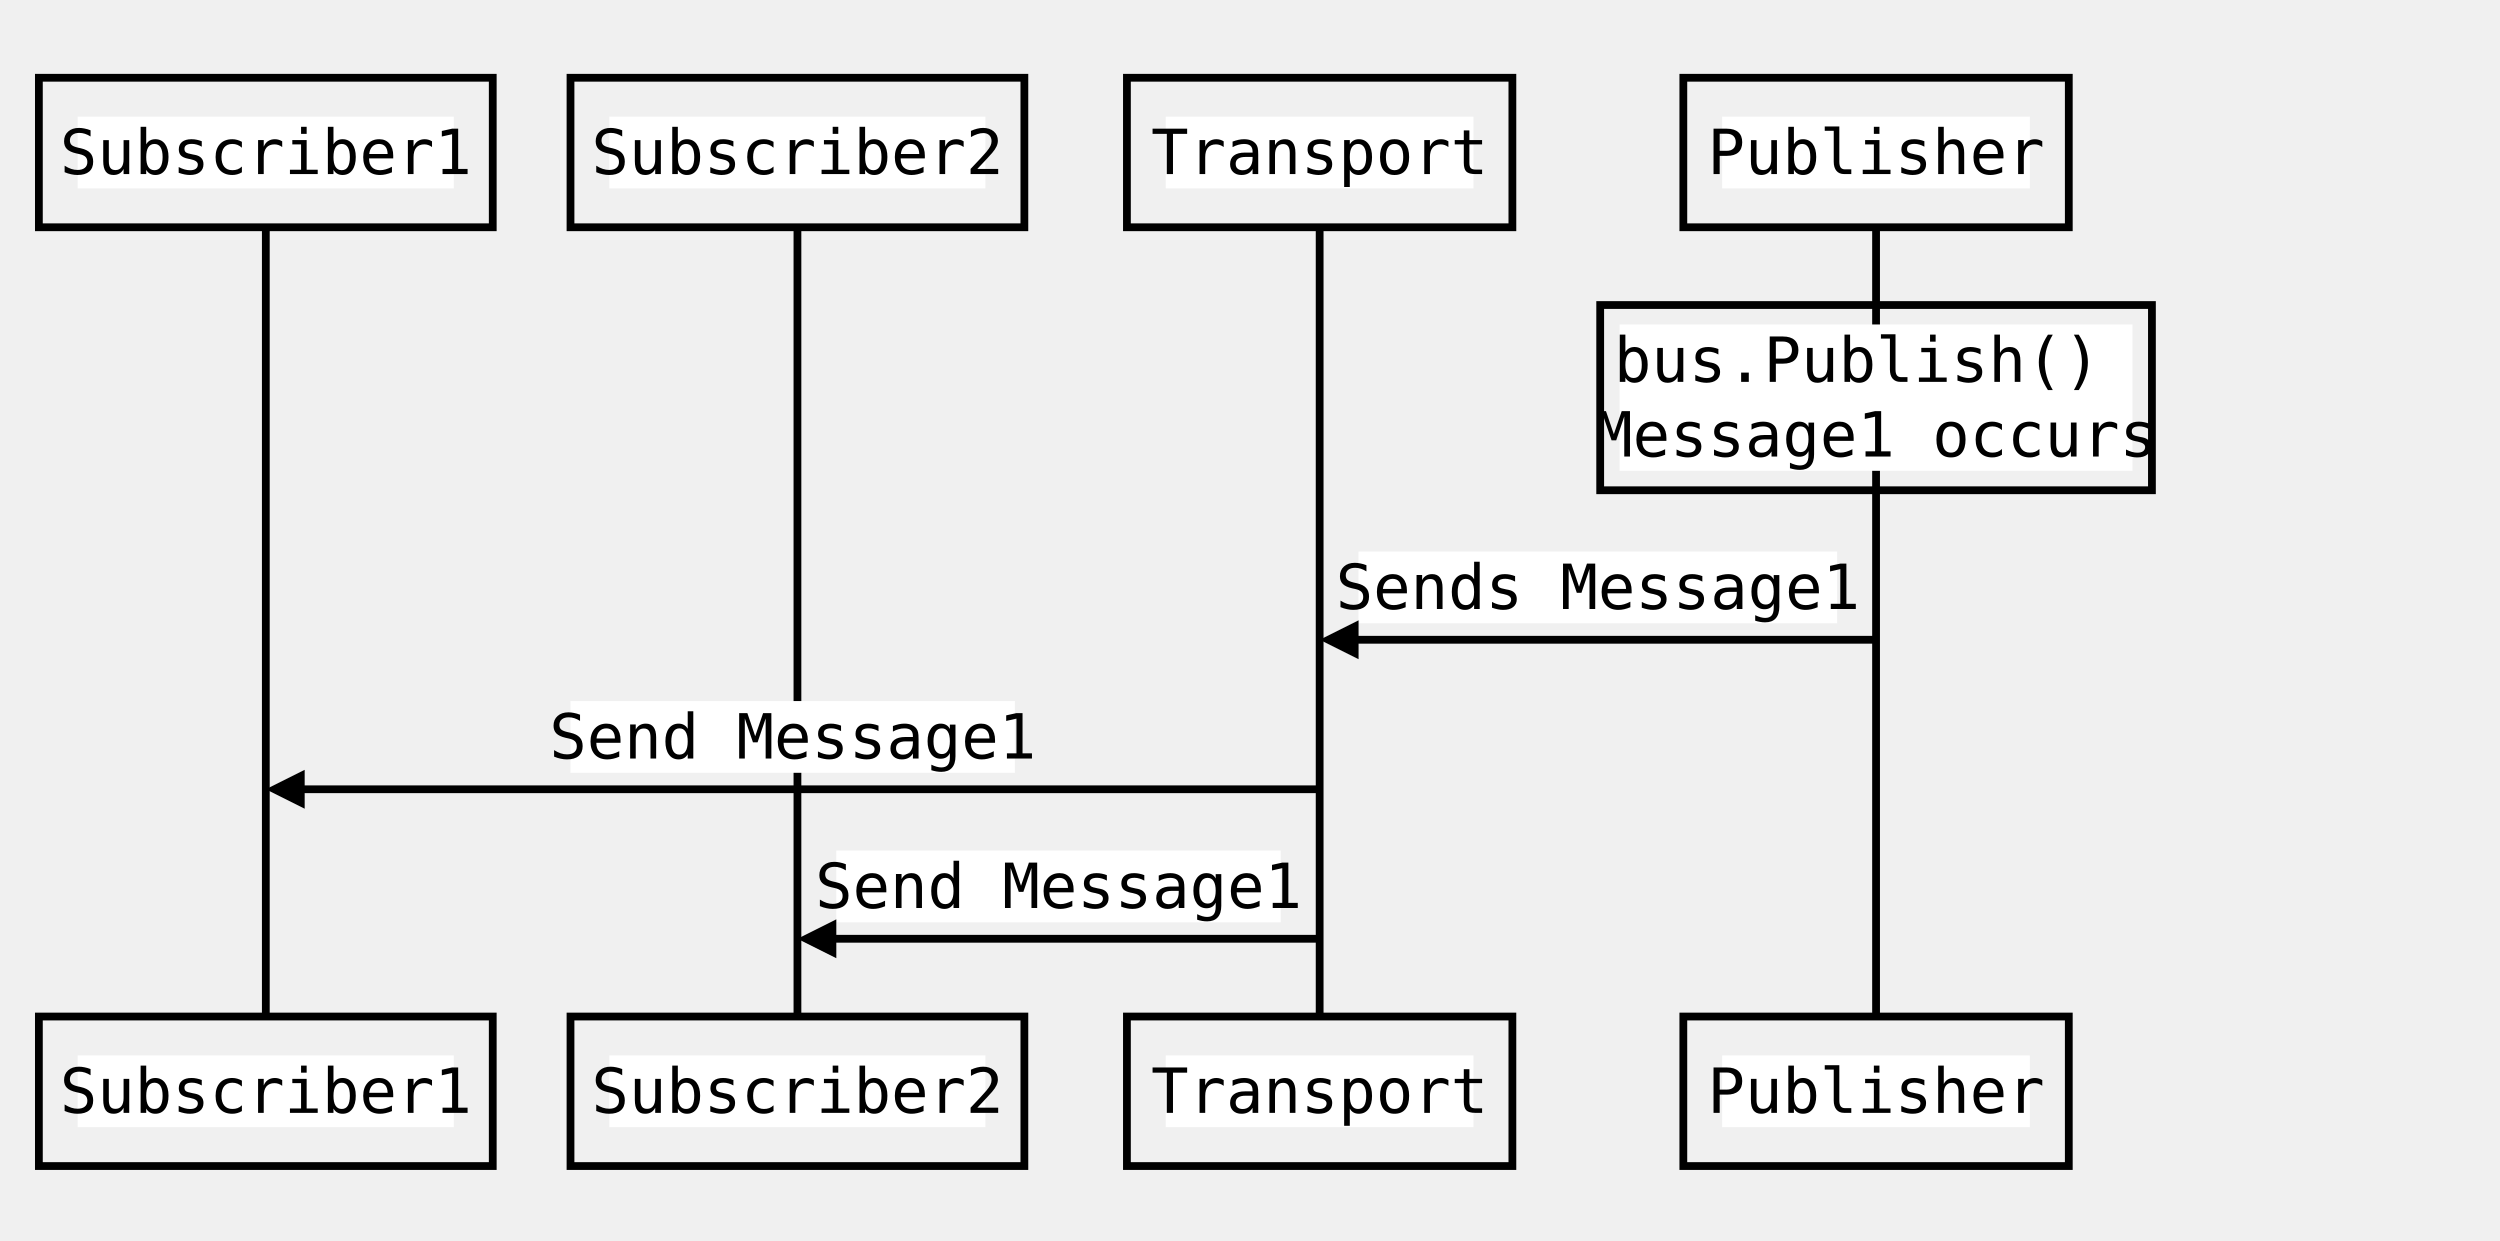
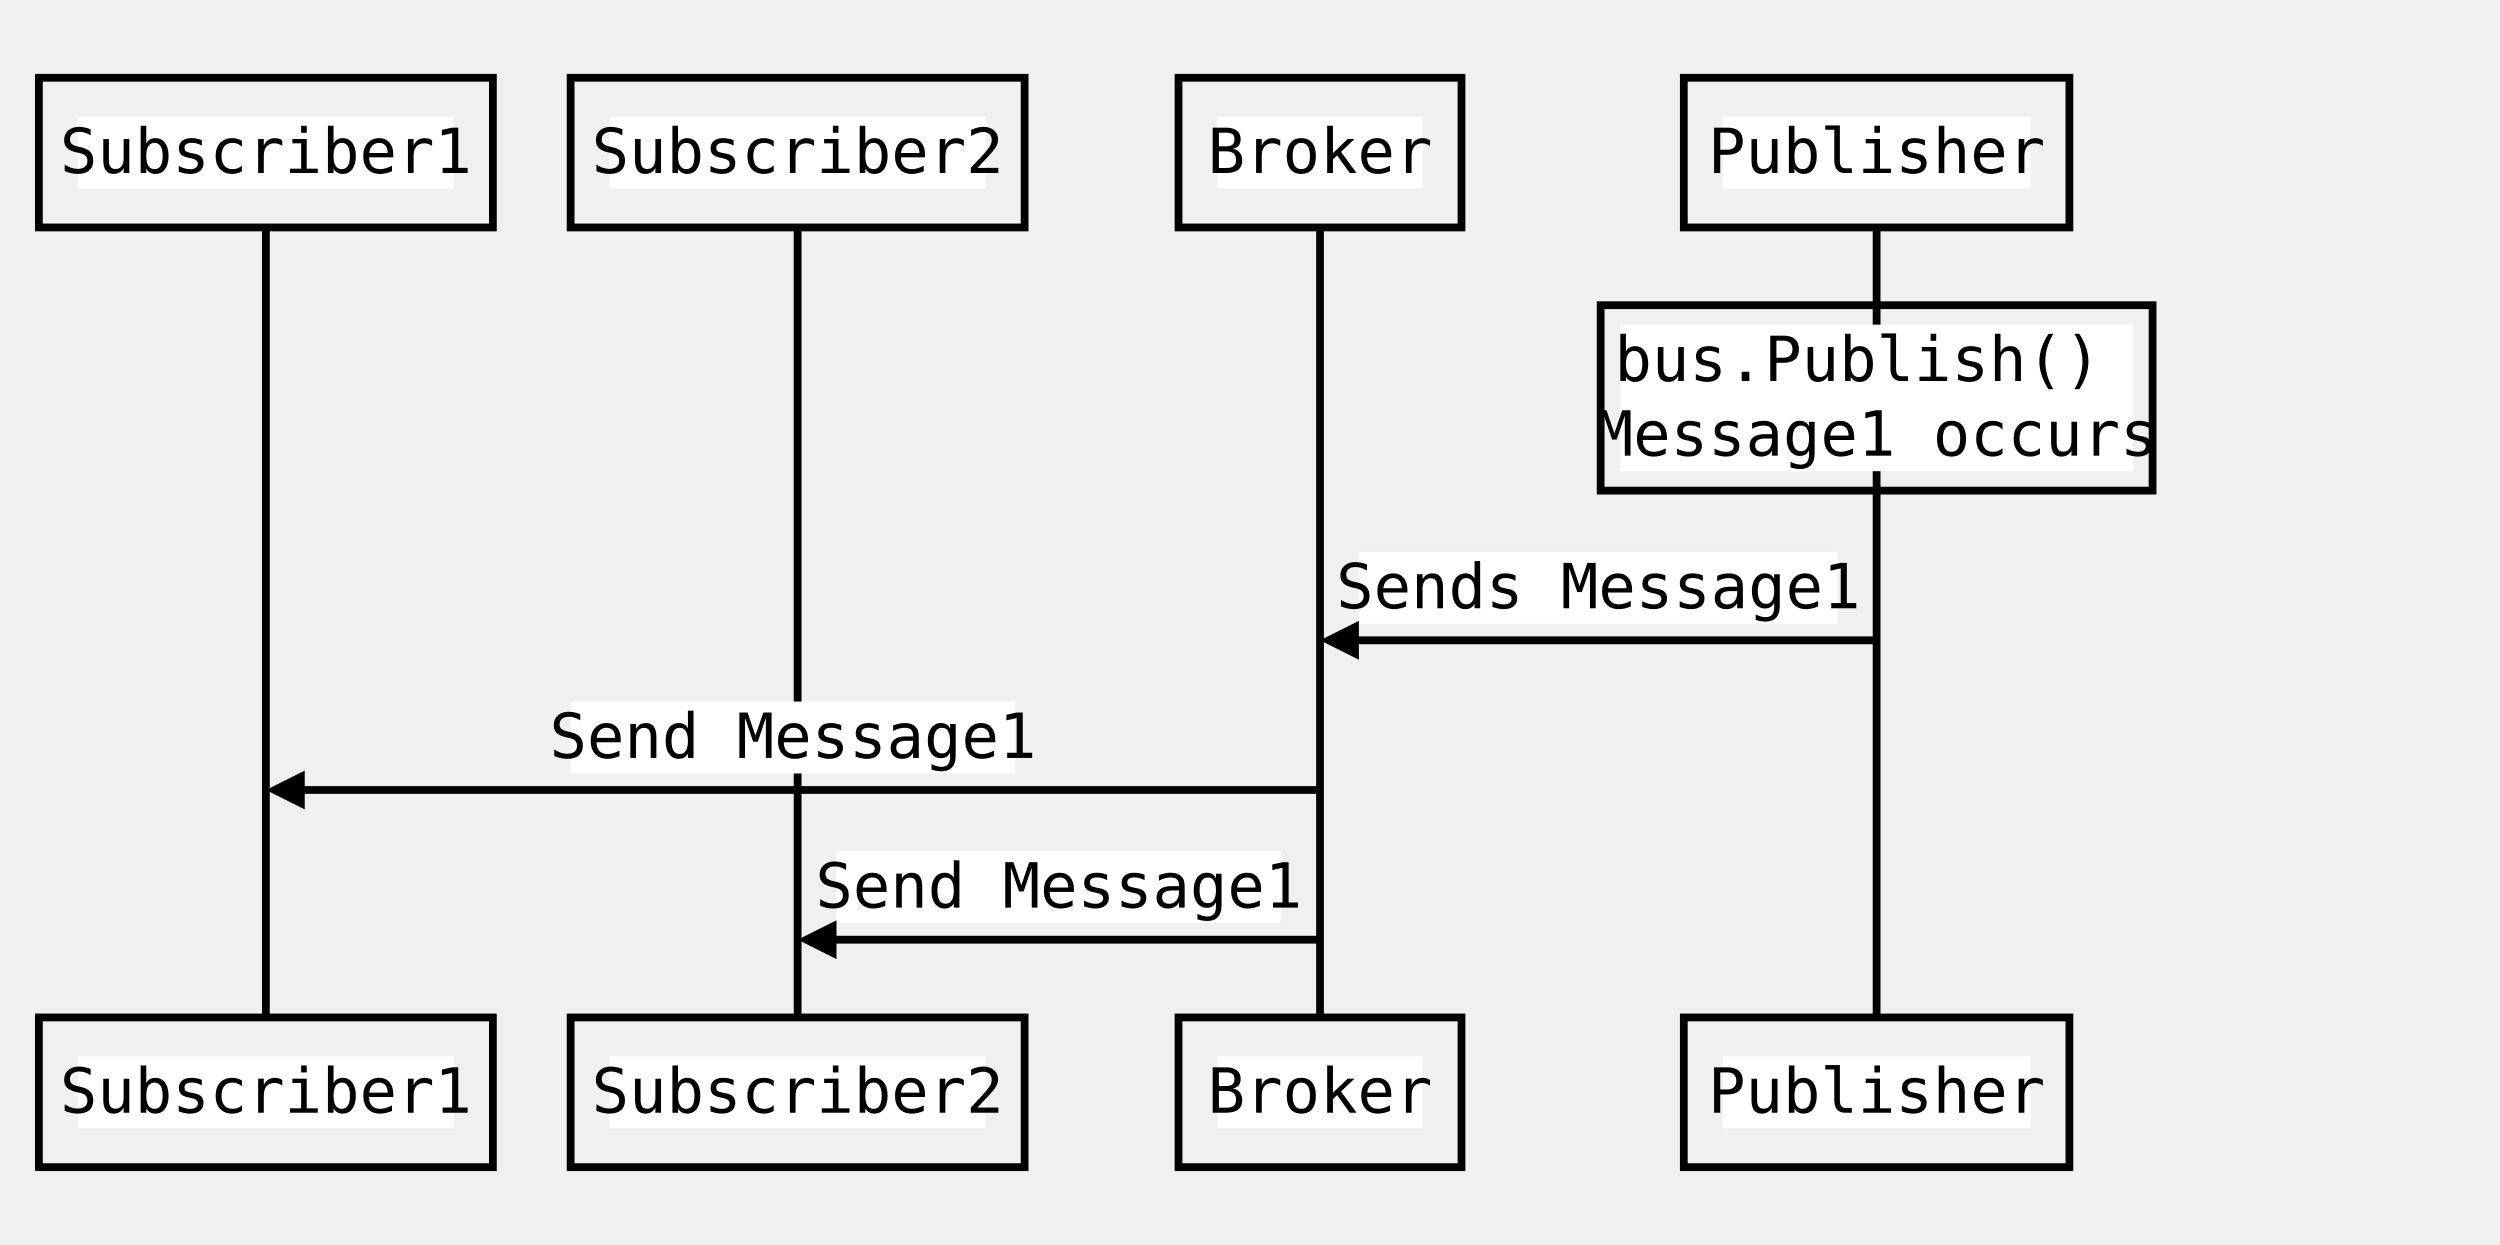
- <svg xmlns="http://www.w3.org/2000/svg" xmlns:xlink="http://www.w3.org/1999/xlink" width="643" height="319">
+ <svg xmlns="http://www.w3.org/2000/svg" xmlns:xlink="http://www.w3.org/1999/xlink" width="643" height="320">
  <source>Participant Subscriber1 As Subscriber1
Participant Subscriber2 As Subscriber2
- Participant Transport As Transport
+ Participant Broker As Broker
Note over Publisher: bus.Publish()\nMessage1 occurs
- Publisher-&gt;Transport: Sends Message1
- Transport-&gt;Subscriber1: Send Message1 
- Transport-&gt;Subscriber2: Send Message1 </source>
+ Publisher-&gt;Broker: Sends Message1
+ Broker-&gt;Subscriber1: Send Message1 
+ Broker-&gt;Subscriber2: Send Message1</source>
  <defs style="-webkit-tap-highlight-color: rgba(0, 0, 0, 0);">
    <path stroke-linecap="round" d="M5,0 0,2.5 5,5z" id="raphael-marker-block" style="-webkit-tap-highlight-color: rgba(0, 0, 0, 0);" />
-     <marker id="raphael-marker-endblock55-obj7965" markerHeight="5" markerWidth="5" orient="auto" refX="2.5" refY="2.5" style="-webkit-tap-highlight-color: rgba(0, 0, 0, 0);">
+     <marker id="raphael-marker-endblock55-obj1377" markerHeight="5" markerWidth="5" orient="auto" refX="2.5" refY="2.5" style="-webkit-tap-highlight-color: rgba(0, 0, 0, 0);">
      <use xlink:href="#raphael-marker-block" transform="rotate(180 2.5 2.5) scale(1,1)" stroke-width="1" fill="#000" stroke="none" style="-webkit-tap-highlight-color: rgba(0, 0, 0, 0);" />
    </marker>
-     <marker id="raphael-marker-endblock55-obj7968" markerHeight="5" markerWidth="5" orient="auto" refX="2.5" refY="2.5" style="-webkit-tap-highlight-color: rgba(0, 0, 0, 0);">
+     <marker id="raphael-marker-endblock55-obj1380" markerHeight="5" markerWidth="5" orient="auto" refX="2.5" refY="2.5" style="-webkit-tap-highlight-color: rgba(0, 0, 0, 0);">
      <use xlink:href="#raphael-marker-block" transform="rotate(180 2.5 2.5) scale(1,1)" stroke-width="1" fill="#000" stroke="none" style="-webkit-tap-highlight-color: rgba(0, 0, 0, 0);" />
    </marker>
-     <marker id="raphael-marker-endblock55-obj7971" markerHeight="5" markerWidth="5" orient="auto" refX="2.5" refY="2.5" style="-webkit-tap-highlight-color: rgba(0, 0, 0, 0);">
+     <marker id="raphael-marker-endblock55-obj1383" markerHeight="5" markerWidth="5" orient="auto" refX="2.5" refY="2.5" style="-webkit-tap-highlight-color: rgba(0, 0, 0, 0);">
      <use xlink:href="#raphael-marker-block" transform="rotate(180 2.5 2.5) scale(1,1)" stroke-width="1" fill="#000" stroke="none" style="-webkit-tap-highlight-color: rgba(0, 0, 0, 0);" />
    </marker>
  </defs>
-   <rect x="10" y="20" width="116.734" height="38.453" rx="0" ry="0" fill="none" stroke="#000000" stroke-width="2" style="-webkit-tap-highlight-color: rgba(0, 0, 0, 0);" />
-   <rect x="19.984" y="30" width="96.734" height="18.453" rx="0" ry="0" fill="#ffffff" stroke="none" style="-webkit-tap-highlight-color: rgba(0, 0, 0, 0);" />
-   <text x="68.367" y="39.227" text-anchor="middle" font-family="Andale Mono, monospace" font-size="16px" stroke="none" fill="#000000" style="-webkit-tap-highlight-color: rgba(0, 0, 0, 0); text-anchor: middle; font-family: 'Andale Mono', monospace; font-size: 16px;">
-     <tspan dy="5.547" style="-webkit-tap-highlight-color: rgba(0, 0, 0, 0);">Subscriber1</tspan>
+   <rect x="10" y="20" width="116.766" height="38.5" rx="0" ry="0" fill="none" stroke="#000000" stroke-width="2" style="-webkit-tap-highlight-color: rgba(0, 0, 0, 0);" />
+   <rect x="20" y="30" width="96.766" height="18.5" rx="0" ry="0" fill="#ffffff" stroke="none" style="-webkit-tap-highlight-color: rgba(0, 0, 0, 0);" />
+   <text x="68.383" y="39.25" text-anchor="middle" font-family="Andale Mono, monospace" font-size="16px" stroke="none" fill="#000000" style="-webkit-tap-highlight-color: rgba(0, 0, 0, 0); text-anchor: middle; font-family: 'Andale Mono', monospace; font-size: 16px;">
+     <tspan dy="5.25" style="-webkit-tap-highlight-color: rgba(0, 0, 0, 0);">Subscriber1</tspan>
  </text>
-   <rect x="10" y="261.453" width="116.734" height="38.453" rx="0" ry="0" fill="none" stroke="#000000" stroke-width="2" style="-webkit-tap-highlight-color: rgba(0, 0, 0, 0);" />
-   <rect x="19.984" y="271.453" width="96.734" height="18.453" rx="0" ry="0" fill="#ffffff" stroke="none" style="-webkit-tap-highlight-color: rgba(0, 0, 0, 0);" />
-   <text x="68.367" y="280.68" text-anchor="middle" font-family="Andale Mono, monospace" font-size="16px" stroke="none" fill="#000000" style="-webkit-tap-highlight-color: rgba(0, 0, 0, 0); text-anchor: middle; font-family: 'Andale Mono', monospace; font-size: 16px;">
-     <tspan dy="5.547" style="-webkit-tap-highlight-color: rgba(0, 0, 0, 0);">Subscriber1</tspan>
+   <rect x="10" y="261.688" width="116.766" height="38.5" rx="0" ry="0" fill="none" stroke="#000000" stroke-width="2" style="-webkit-tap-highlight-color: rgba(0, 0, 0, 0);" />
+   <rect x="20" y="271.688" width="96.766" height="18.5" rx="0" ry="0" fill="#ffffff" stroke="none" style="-webkit-tap-highlight-color: rgba(0, 0, 0, 0);" />
+   <text x="68.383" y="280.938" text-anchor="middle" font-family="Andale Mono, monospace" font-size="16px" stroke="none" fill="#000000" style="-webkit-tap-highlight-color: rgba(0, 0, 0, 0); text-anchor: middle; font-family: 'Andale Mono', monospace; font-size: 16px;">
+     <tspan dy="5.25" style="-webkit-tap-highlight-color: rgba(0, 0, 0, 0);">Subscriber1</tspan>
  </text>
-   <path fill="none" stroke="#000000" d="M68.367,58.453L68.367,261.453" stroke-width="2" style="-webkit-tap-highlight-color: rgba(0, 0, 0, 0);" />
-   <rect x="146.734" y="20" width="116.734" height="38.453" rx="0" ry="0" fill="none" stroke="#000000" stroke-width="2" style="-webkit-tap-highlight-color: rgba(0, 0, 0, 0);" />
-   <rect x="156.719" y="30" width="96.734" height="18.453" rx="0" ry="0" fill="#ffffff" stroke="none" style="-webkit-tap-highlight-color: rgba(0, 0, 0, 0);" />
-   <text x="205.102" y="39.227" text-anchor="middle" font-family="Andale Mono, monospace" font-size="16px" stroke="none" fill="#000000" style="-webkit-tap-highlight-color: rgba(0, 0, 0, 0); text-anchor: middle; font-family: 'Andale Mono', monospace; font-size: 16px;">
-     <tspan dy="5.547" style="-webkit-tap-highlight-color: rgba(0, 0, 0, 0);">Subscriber2</tspan>
+   <path fill="none" stroke="#000000" d="M68.383,58.5L68.383,261.688" stroke-width="2" style="-webkit-tap-highlight-color: rgba(0, 0, 0, 0);" />
+   <rect x="146.766" y="20" width="116.766" height="38.5" rx="0" ry="0" fill="none" stroke="#000000" stroke-width="2" style="-webkit-tap-highlight-color: rgba(0, 0, 0, 0);" />
+   <rect x="156.766" y="30" width="96.766" height="18.5" rx="0" ry="0" fill="#ffffff" stroke="none" style="-webkit-tap-highlight-color: rgba(0, 0, 0, 0);" />
+   <text x="205.148" y="39.25" text-anchor="middle" font-family="Andale Mono, monospace" font-size="16px" stroke="none" fill="#000000" style="-webkit-tap-highlight-color: rgba(0, 0, 0, 0); text-anchor: middle; font-family: 'Andale Mono', monospace; font-size: 16px;">
+     <tspan dy="5.25" style="-webkit-tap-highlight-color: rgba(0, 0, 0, 0);">Subscriber2</tspan>
  </text>
-   <rect x="146.734" y="261.453" width="116.734" height="38.453" rx="0" ry="0" fill="none" stroke="#000000" stroke-width="2" style="-webkit-tap-highlight-color: rgba(0, 0, 0, 0);" />
-   <rect x="156.719" y="271.453" width="96.734" height="18.453" rx="0" ry="0" fill="#ffffff" stroke="none" style="-webkit-tap-highlight-color: rgba(0, 0, 0, 0);" />
-   <text x="205.102" y="280.68" text-anchor="middle" font-family="Andale Mono, monospace" font-size="16px" stroke="none" fill="#000000" style="-webkit-tap-highlight-color: rgba(0, 0, 0, 0); text-anchor: middle; font-family: 'Andale Mono', monospace; font-size: 16px;">
-     <tspan dy="5.547" style="-webkit-tap-highlight-color: rgba(0, 0, 0, 0);">Subscriber2</tspan>
+   <rect x="146.766" y="261.688" width="116.766" height="38.5" rx="0" ry="0" fill="none" stroke="#000000" stroke-width="2" style="-webkit-tap-highlight-color: rgba(0, 0, 0, 0);" />
+   <rect x="156.766" y="271.688" width="96.766" height="18.5" rx="0" ry="0" fill="#ffffff" stroke="none" style="-webkit-tap-highlight-color: rgba(0, 0, 0, 0);" />
+   <text x="205.148" y="280.938" text-anchor="middle" font-family="Andale Mono, monospace" font-size="16px" stroke="none" fill="#000000" style="-webkit-tap-highlight-color: rgba(0, 0, 0, 0); text-anchor: middle; font-family: 'Andale Mono', monospace; font-size: 16px;">
+     <tspan dy="5.25" style="-webkit-tap-highlight-color: rgba(0, 0, 0, 0);">Subscriber2</tspan>
  </text>
-   <path fill="none" stroke="#000000" d="M205.102,58.453L205.102,261.453" stroke-width="2" style="-webkit-tap-highlight-color: rgba(0, 0, 0, 0);" />
-   <rect x="289.844" y="20" width="99.141" height="38.453" rx="0" ry="0" fill="none" stroke="#000000" stroke-width="2" style="-webkit-tap-highlight-color: rgba(0, 0, 0, 0);" />
-   <rect x="299.828" y="30" width="79.141" height="18.453" rx="0" ry="0" fill="#ffffff" stroke="none" style="-webkit-tap-highlight-color: rgba(0, 0, 0, 0);" />
-   <text x="339.414" y="39.227" text-anchor="middle" font-family="Andale Mono, monospace" font-size="16px" stroke="none" fill="#000000" style="-webkit-tap-highlight-color: rgba(0, 0, 0, 0); text-anchor: middle; font-family: 'Andale Mono', monospace; font-size: 16px;">
-     <tspan dy="5.547" style="-webkit-tap-highlight-color: rgba(0, 0, 0, 0);">Transport</tspan>
+   <path fill="none" stroke="#000000" d="M205.148,58.5L205.148,261.688" stroke-width="2" style="-webkit-tap-highlight-color: rgba(0, 0, 0, 0);" />
+   <rect x="303.117" y="20" width="72.781" height="38.5" rx="0" ry="0" fill="none" stroke="#000000" stroke-width="2" style="-webkit-tap-highlight-color: rgba(0, 0, 0, 0);" />
+   <rect x="313.109" y="30" width="52.781" height="18.5" rx="0" ry="0" fill="#ffffff" stroke="none" style="-webkit-tap-highlight-color: rgba(0, 0, 0, 0);" />
+   <text x="339.508" y="39.25" text-anchor="middle" font-family="Andale Mono, monospace" font-size="16px" stroke="none" fill="#000000" style="-webkit-tap-highlight-color: rgba(0, 0, 0, 0); text-anchor: middle; font-family: 'Andale Mono', monospace; font-size: 16px;">
+     <tspan dy="5.25" style="-webkit-tap-highlight-color: rgba(0, 0, 0, 0);">Broker</tspan>
  </text>
-   <rect x="289.844" y="261.453" width="99.141" height="38.453" rx="0" ry="0" fill="none" stroke="#000000" stroke-width="2" style="-webkit-tap-highlight-color: rgba(0, 0, 0, 0);" />
-   <rect x="299.828" y="271.453" width="79.141" height="18.453" rx="0" ry="0" fill="#ffffff" stroke="none" style="-webkit-tap-highlight-color: rgba(0, 0, 0, 0);" />
-   <text x="339.414" y="280.68" text-anchor="middle" font-family="Andale Mono, monospace" font-size="16px" stroke="none" fill="#000000" style="-webkit-tap-highlight-color: rgba(0, 0, 0, 0); text-anchor: middle; font-family: 'Andale Mono', monospace; font-size: 16px;">
-     <tspan dy="5.547" style="-webkit-tap-highlight-color: rgba(0, 0, 0, 0);">Transport</tspan>
+   <rect x="303.117" y="261.688" width="72.781" height="38.5" rx="0" ry="0" fill="none" stroke="#000000" stroke-width="2" style="-webkit-tap-highlight-color: rgba(0, 0, 0, 0);" />
+   <rect x="313.109" y="271.688" width="52.781" height="18.5" rx="0" ry="0" fill="#ffffff" stroke="none" style="-webkit-tap-highlight-color: rgba(0, 0, 0, 0);" />
+   <text x="339.508" y="280.938" text-anchor="middle" font-family="Andale Mono, monospace" font-size="16px" stroke="none" fill="#000000" style="-webkit-tap-highlight-color: rgba(0, 0, 0, 0); text-anchor: middle; font-family: 'Andale Mono', monospace; font-size: 16px;">
+     <tspan dy="5.25" style="-webkit-tap-highlight-color: rgba(0, 0, 0, 0);">Broker</tspan>
  </text>
-   <path fill="none" stroke="#000000" d="M339.414,58.453L339.414,261.453" stroke-width="2" style="-webkit-tap-highlight-color: rgba(0, 0, 0, 0);" />
-   <rect x="432.953" y="20" width="99.141" height="38.453" rx="0" ry="0" fill="none" stroke="#000000" stroke-width="2" style="-webkit-tap-highlight-color: rgba(0, 0, 0, 0);" />
-   <rect x="442.938" y="30" width="79.141" height="18.453" rx="0" ry="0" fill="#ffffff" stroke="none" style="-webkit-tap-highlight-color: rgba(0, 0, 0, 0);" />
-   <text x="482.523" y="39.227" text-anchor="middle" font-family="Andale Mono, monospace" font-size="16px" stroke="none" fill="#000000" style="-webkit-tap-highlight-color: rgba(0, 0, 0, 0); text-anchor: middle; font-family: 'Andale Mono', monospace; font-size: 16px;">
-     <tspan dy="5.547" style="-webkit-tap-highlight-color: rgba(0, 0, 0, 0);">Publisher</tspan>
+   <path fill="none" stroke="#000000" d="M339.508,58.5L339.508,261.688" stroke-width="2" style="-webkit-tap-highlight-color: rgba(0, 0, 0, 0);" />
+   <rect x="433.078" y="20" width="99.172" height="38.5" rx="0" ry="0" fill="none" stroke="#000000" stroke-width="2" style="-webkit-tap-highlight-color: rgba(0, 0, 0, 0);" />
+   <rect x="443.078" y="30" width="79.172" height="18.5" rx="0" ry="0" fill="#ffffff" stroke="none" style="-webkit-tap-highlight-color: rgba(0, 0, 0, 0);" />
+   <text x="482.664" y="39.25" text-anchor="middle" font-family="Andale Mono, monospace" font-size="16px" stroke="none" fill="#000000" style="-webkit-tap-highlight-color: rgba(0, 0, 0, 0); text-anchor: middle; font-family: 'Andale Mono', monospace; font-size: 16px;">
+     <tspan dy="5.25" style="-webkit-tap-highlight-color: rgba(0, 0, 0, 0);">Publisher</tspan>
  </text>
-   <rect x="432.953" y="261.453" width="99.141" height="38.453" rx="0" ry="0" fill="none" stroke="#000000" stroke-width="2" style="-webkit-tap-highlight-color: rgba(0, 0, 0, 0);" />
-   <rect x="442.938" y="271.453" width="79.141" height="18.453" rx="0" ry="0" fill="#ffffff" stroke="none" style="-webkit-tap-highlight-color: rgba(0, 0, 0, 0);" />
-   <text x="482.523" y="280.68" text-anchor="middle" font-family="Andale Mono, monospace" font-size="16px" stroke="none" fill="#000000" style="-webkit-tap-highlight-color: rgba(0, 0, 0, 0); text-anchor: middle; font-family: 'Andale Mono', monospace; font-size: 16px;">
-     <tspan dy="5.547" style="-webkit-tap-highlight-color: rgba(0, 0, 0, 0);">Publisher</tspan>
+   <rect x="433.078" y="261.688" width="99.172" height="38.5" rx="0" ry="0" fill="none" stroke="#000000" stroke-width="2" style="-webkit-tap-highlight-color: rgba(0, 0, 0, 0);" />
+   <rect x="443.078" y="271.688" width="79.172" height="18.5" rx="0" ry="0" fill="#ffffff" stroke="none" style="-webkit-tap-highlight-color: rgba(0, 0, 0, 0);" />
+   <text x="482.664" y="280.938" text-anchor="middle" font-family="Andale Mono, monospace" font-size="16px" stroke="none" fill="#000000" style="-webkit-tap-highlight-color: rgba(0, 0, 0, 0); text-anchor: middle; font-family: 'Andale Mono', monospace; font-size: 16px;">
+     <tspan dy="5.25" style="-webkit-tap-highlight-color: rgba(0, 0, 0, 0);">Publisher</tspan>
  </text>
-   <path fill="none" stroke="#000000" d="M482.523,58.453L482.523,261.453" stroke-width="2" style="-webkit-tap-highlight-color: rgba(0, 0, 0, 0);" />
-   <rect x="411.57" y="78.453" width="141.906" height="47.641" rx="0" ry="0" fill="none" stroke="#000000" stroke-width="2" style="-webkit-tap-highlight-color: rgba(0, 0, 0, 0);" />
-   <rect x="416.562" y="83.453" width="131.906" height="37.641" rx="0" ry="0" fill="#ffffff" stroke="none" style="-webkit-tap-highlight-color: rgba(0, 0, 0, 0);" />
-   <text x="482.523" y="102.273" text-anchor="middle" font-family="Andale Mono, monospace" font-size="16px" stroke="none" fill="#000000" style="-webkit-tap-highlight-color: rgba(0, 0, 0, 0); text-anchor: middle; font-family: 'Andale Mono', monospace; font-size: 16px;">
-     <tspan dy="-4.055" style="-webkit-tap-highlight-color: rgba(0, 0, 0, 0);">bus.Publish()</tspan>
-     <tspan dy="19.2" x="482.523" style="-webkit-tap-highlight-color: rgba(0, 0, 0, 0);">Message1 occurs</tspan>
+   <path fill="none" stroke="#000000" d="M482.664,58.5L482.664,261.688" stroke-width="2" style="-webkit-tap-highlight-color: rgba(0, 0, 0, 0);" />
+   <rect x="411.688" y="78.5" width="141.953" height="47.688" rx="0" ry="0" fill="none" stroke="#000000" stroke-width="2" style="-webkit-tap-highlight-color: rgba(0, 0, 0, 0);" />
+   <rect x="416.688" y="83.5" width="131.953" height="37.688" rx="0" ry="0" fill="#ffffff" stroke="none" style="-webkit-tap-highlight-color: rgba(0, 0, 0, 0);" />
+   <text x="482.664" y="102.344" text-anchor="middle" font-family="Andale Mono, monospace" font-size="16px" stroke="none" fill="#000000" style="-webkit-tap-highlight-color: rgba(0, 0, 0, 0); text-anchor: middle; font-family: 'Andale Mono', monospace; font-size: 16px;">
+     <tspan dy="-4.344" style="-webkit-tap-highlight-color: rgba(0, 0, 0, 0);">bus.Publish()</tspan>
+     <tspan dy="19.2" x="482.664" style="-webkit-tap-highlight-color: rgba(0, 0, 0, 0);">Message1 occurs</tspan>
  </text>
-   <rect x="349.406" y="141.859" width="123.109" height="18.453" rx="0" ry="0" fill="#ffffff" stroke="none" style="-webkit-tap-highlight-color: rgba(0, 0, 0, 0);" />
-   <text x="410.969" y="151.094" text-anchor="middle" font-family="Andale Mono, monospace" font-size="16px" stroke="none" fill="#000000" style="-webkit-tap-highlight-color: rgba(0, 0, 0, 0); text-anchor: middle; font-family: 'Andale Mono', monospace; font-size: 16px;">
-     <tspan dy="5.539" style="-webkit-tap-highlight-color: rgba(0, 0, 0, 0);">Sends Message1</tspan>
+   <rect x="349.5" y="141.938" width="123.156" height="18.5" rx="0" ry="0" fill="#ffffff" stroke="none" style="-webkit-tap-highlight-color: rgba(0, 0, 0, 0);" />
+   <text x="411.086" y="151.188" text-anchor="middle" font-family="Andale Mono, monospace" font-size="16px" stroke="none" fill="#000000" style="-webkit-tap-highlight-color: rgba(0, 0, 0, 0); text-anchor: middle; font-family: 'Andale Mono', monospace; font-size: 16px;">
+     <tspan dy="5.25" style="-webkit-tap-highlight-color: rgba(0, 0, 0, 0);">Sends Message1</tspan>
  </text>
-   <path fill="none" stroke="#000000" d="M482.523,164.547C482.523,164.547,369.753,164.547,344.423,164.547" stroke-width="2" marker-end="url(#raphael-marker-endblock55-obj7965)" stroke-dasharray="0" style="-webkit-tap-highlight-color: rgba(0, 0, 0, 0);" />
-   <rect x="146.719" y="180.312" width="114.312" height="18.453" rx="0" ry="0" fill="#ffffff" stroke="none" style="-webkit-tap-highlight-color: rgba(0, 0, 0, 0);" />
-   <text x="203.891" y="189.547" text-anchor="middle" font-family="Andale Mono, monospace" font-size="16px" stroke="none" fill="#000000" style="-webkit-tap-highlight-color: rgba(0, 0, 0, 0); text-anchor: middle; font-family: 'Andale Mono', monospace; font-size: 16px;">
-     <tspan dy="5.539" style="-webkit-tap-highlight-color: rgba(0, 0, 0, 0);">Send Message1</tspan>
+   <path fill="none" stroke="#000000" d="M482.664,164.688C482.664,164.688,369.825,164.688,344.508,164.688" stroke-width="2" marker-end="url(#raphael-marker-endblock55-obj1377)" stroke-dasharray="0" style="-webkit-tap-highlight-color: rgba(0, 0, 0, 0);" />
+   <rect x="146.766" y="180.438" width="114.359" height="18.5" rx="0" ry="0" fill="#ffffff" stroke="none" style="-webkit-tap-highlight-color: rgba(0, 0, 0, 0);" />
+   <text x="203.945" y="189.688" text-anchor="middle" font-family="Andale Mono, monospace" font-size="16px" stroke="none" fill="#000000" style="-webkit-tap-highlight-color: rgba(0, 0, 0, 0); text-anchor: middle; font-family: 'Andale Mono', monospace; font-size: 16px;">
+     <tspan dy="5.25" style="-webkit-tap-highlight-color: rgba(0, 0, 0, 0);">Send Message1</tspan>
  </text>
-   <path fill="none" stroke="#000000" d="M339.414,203C339.414,203,110.282,203,73.362,203" stroke-width="2" marker-end="url(#raphael-marker-endblock55-obj7968)" stroke-dasharray="0" style="-webkit-tap-highlight-color: rgba(0, 0, 0, 0);" />
-   <rect x="215.094" y="218.766" width="114.312" height="18.453" rx="0" ry="0" fill="#ffffff" stroke="none" style="-webkit-tap-highlight-color: rgba(0, 0, 0, 0);" />
-   <text x="272.258" y="228" text-anchor="middle" font-family="Andale Mono, monospace" font-size="16px" stroke="none" fill="#000000" style="-webkit-tap-highlight-color: rgba(0, 0, 0, 0); text-anchor: middle; font-family: 'Andale Mono', monospace; font-size: 16px;">
-     <tspan dy="5.539" style="-webkit-tap-highlight-color: rgba(0, 0, 0, 0);">Send Message1</tspan>
+   <path fill="none" stroke="#000000" d="M339.508,203.188C339.508,203.188,110.31,203.188,73.379,203.188" stroke-width="2" marker-end="url(#raphael-marker-endblock55-obj1380)" stroke-dasharray="0" style="-webkit-tap-highlight-color: rgba(0, 0, 0, 0);" />
+   <rect x="215.141" y="218.938" width="114.359" height="18.5" rx="0" ry="0" fill="#ffffff" stroke="none" style="-webkit-tap-highlight-color: rgba(0, 0, 0, 0);" />
+   <text x="272.328" y="228.188" text-anchor="middle" font-family="Andale Mono, monospace" font-size="16px" stroke="none" fill="#000000" style="-webkit-tap-highlight-color: rgba(0, 0, 0, 0); text-anchor: middle; font-family: 'Andale Mono', monospace; font-size: 16px;">
+     <tspan dy="5.25" style="-webkit-tap-highlight-color: rgba(0, 0, 0, 0);">Send Message1</tspan>
  </text>
-   <path fill="none" stroke="#000000" d="M339.414,241.453C339.414,241.453,234.447,241.453,210.101,241.453" stroke-width="2" marker-end="url(#raphael-marker-endblock55-obj7971)" stroke-dasharray="0" style="-webkit-tap-highlight-color: rgba(0, 0, 0, 0);" />
+   <path fill="none" stroke="#000000" d="M339.508,241.688C339.508,241.688,234.504,241.688,210.15,241.688" stroke-width="2" marker-end="url(#raphael-marker-endblock55-obj1383)" stroke-dasharray="0" style="-webkit-tap-highlight-color: rgba(0, 0, 0, 0);" />
</svg>
